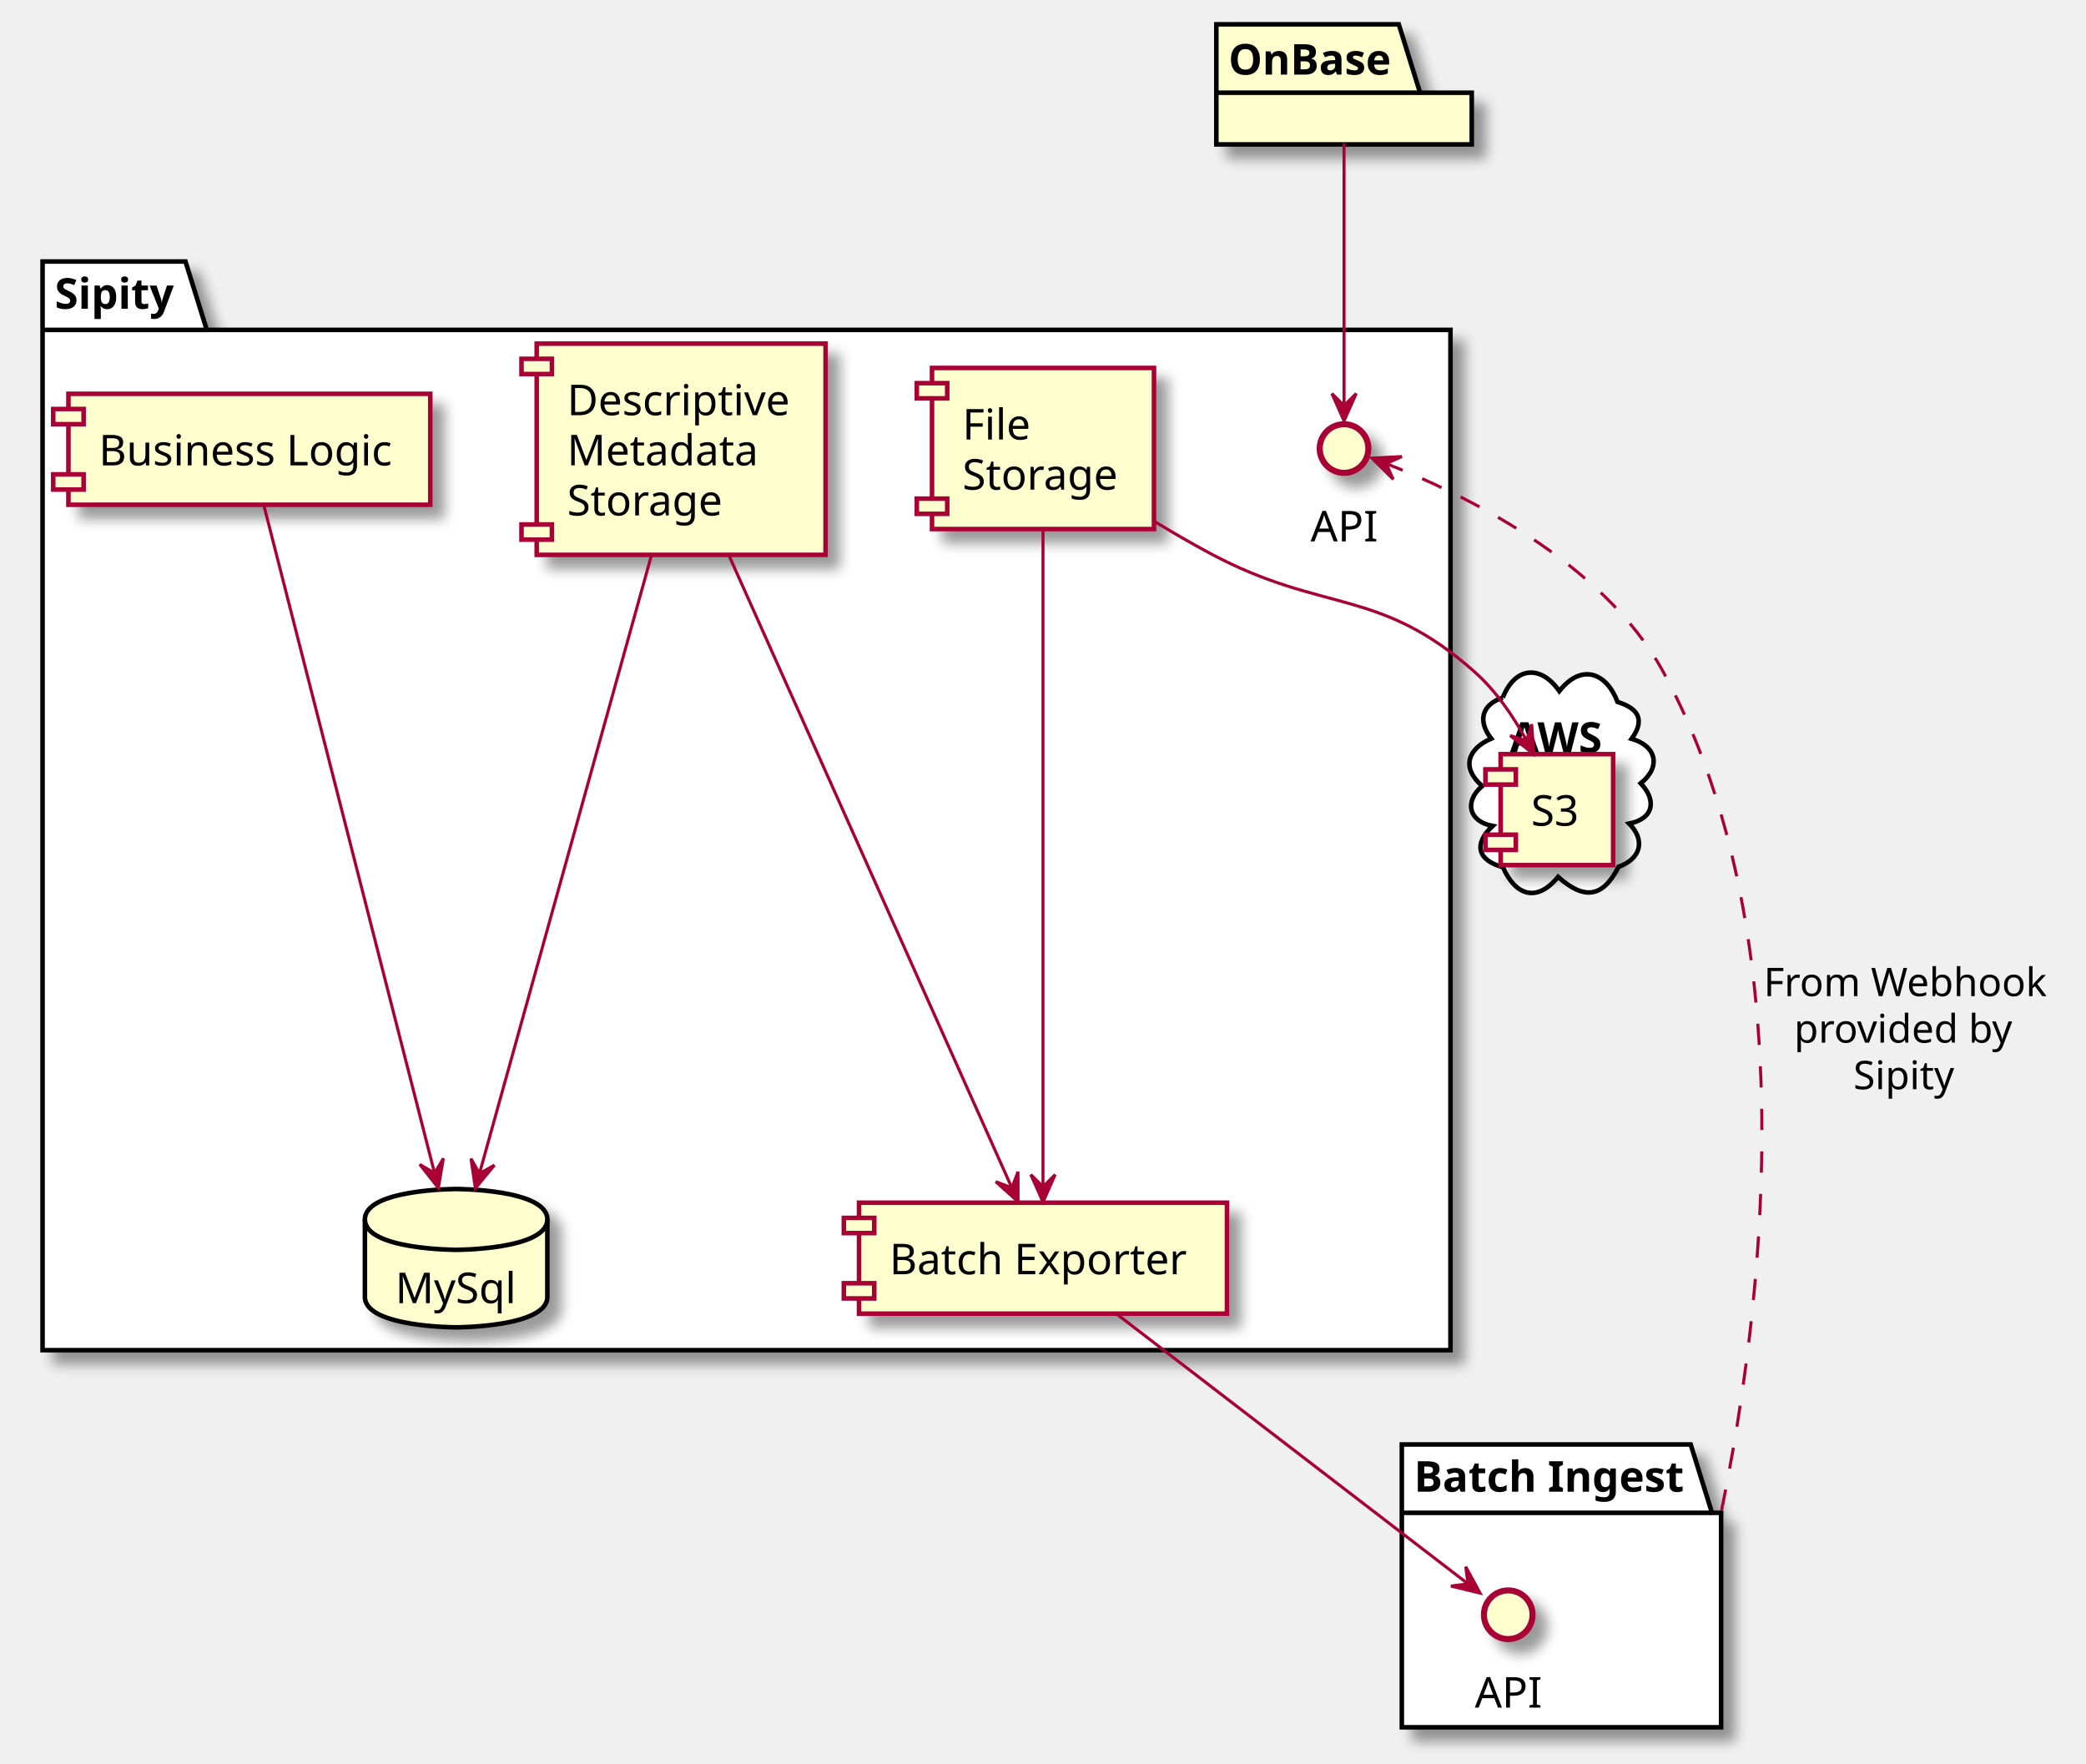
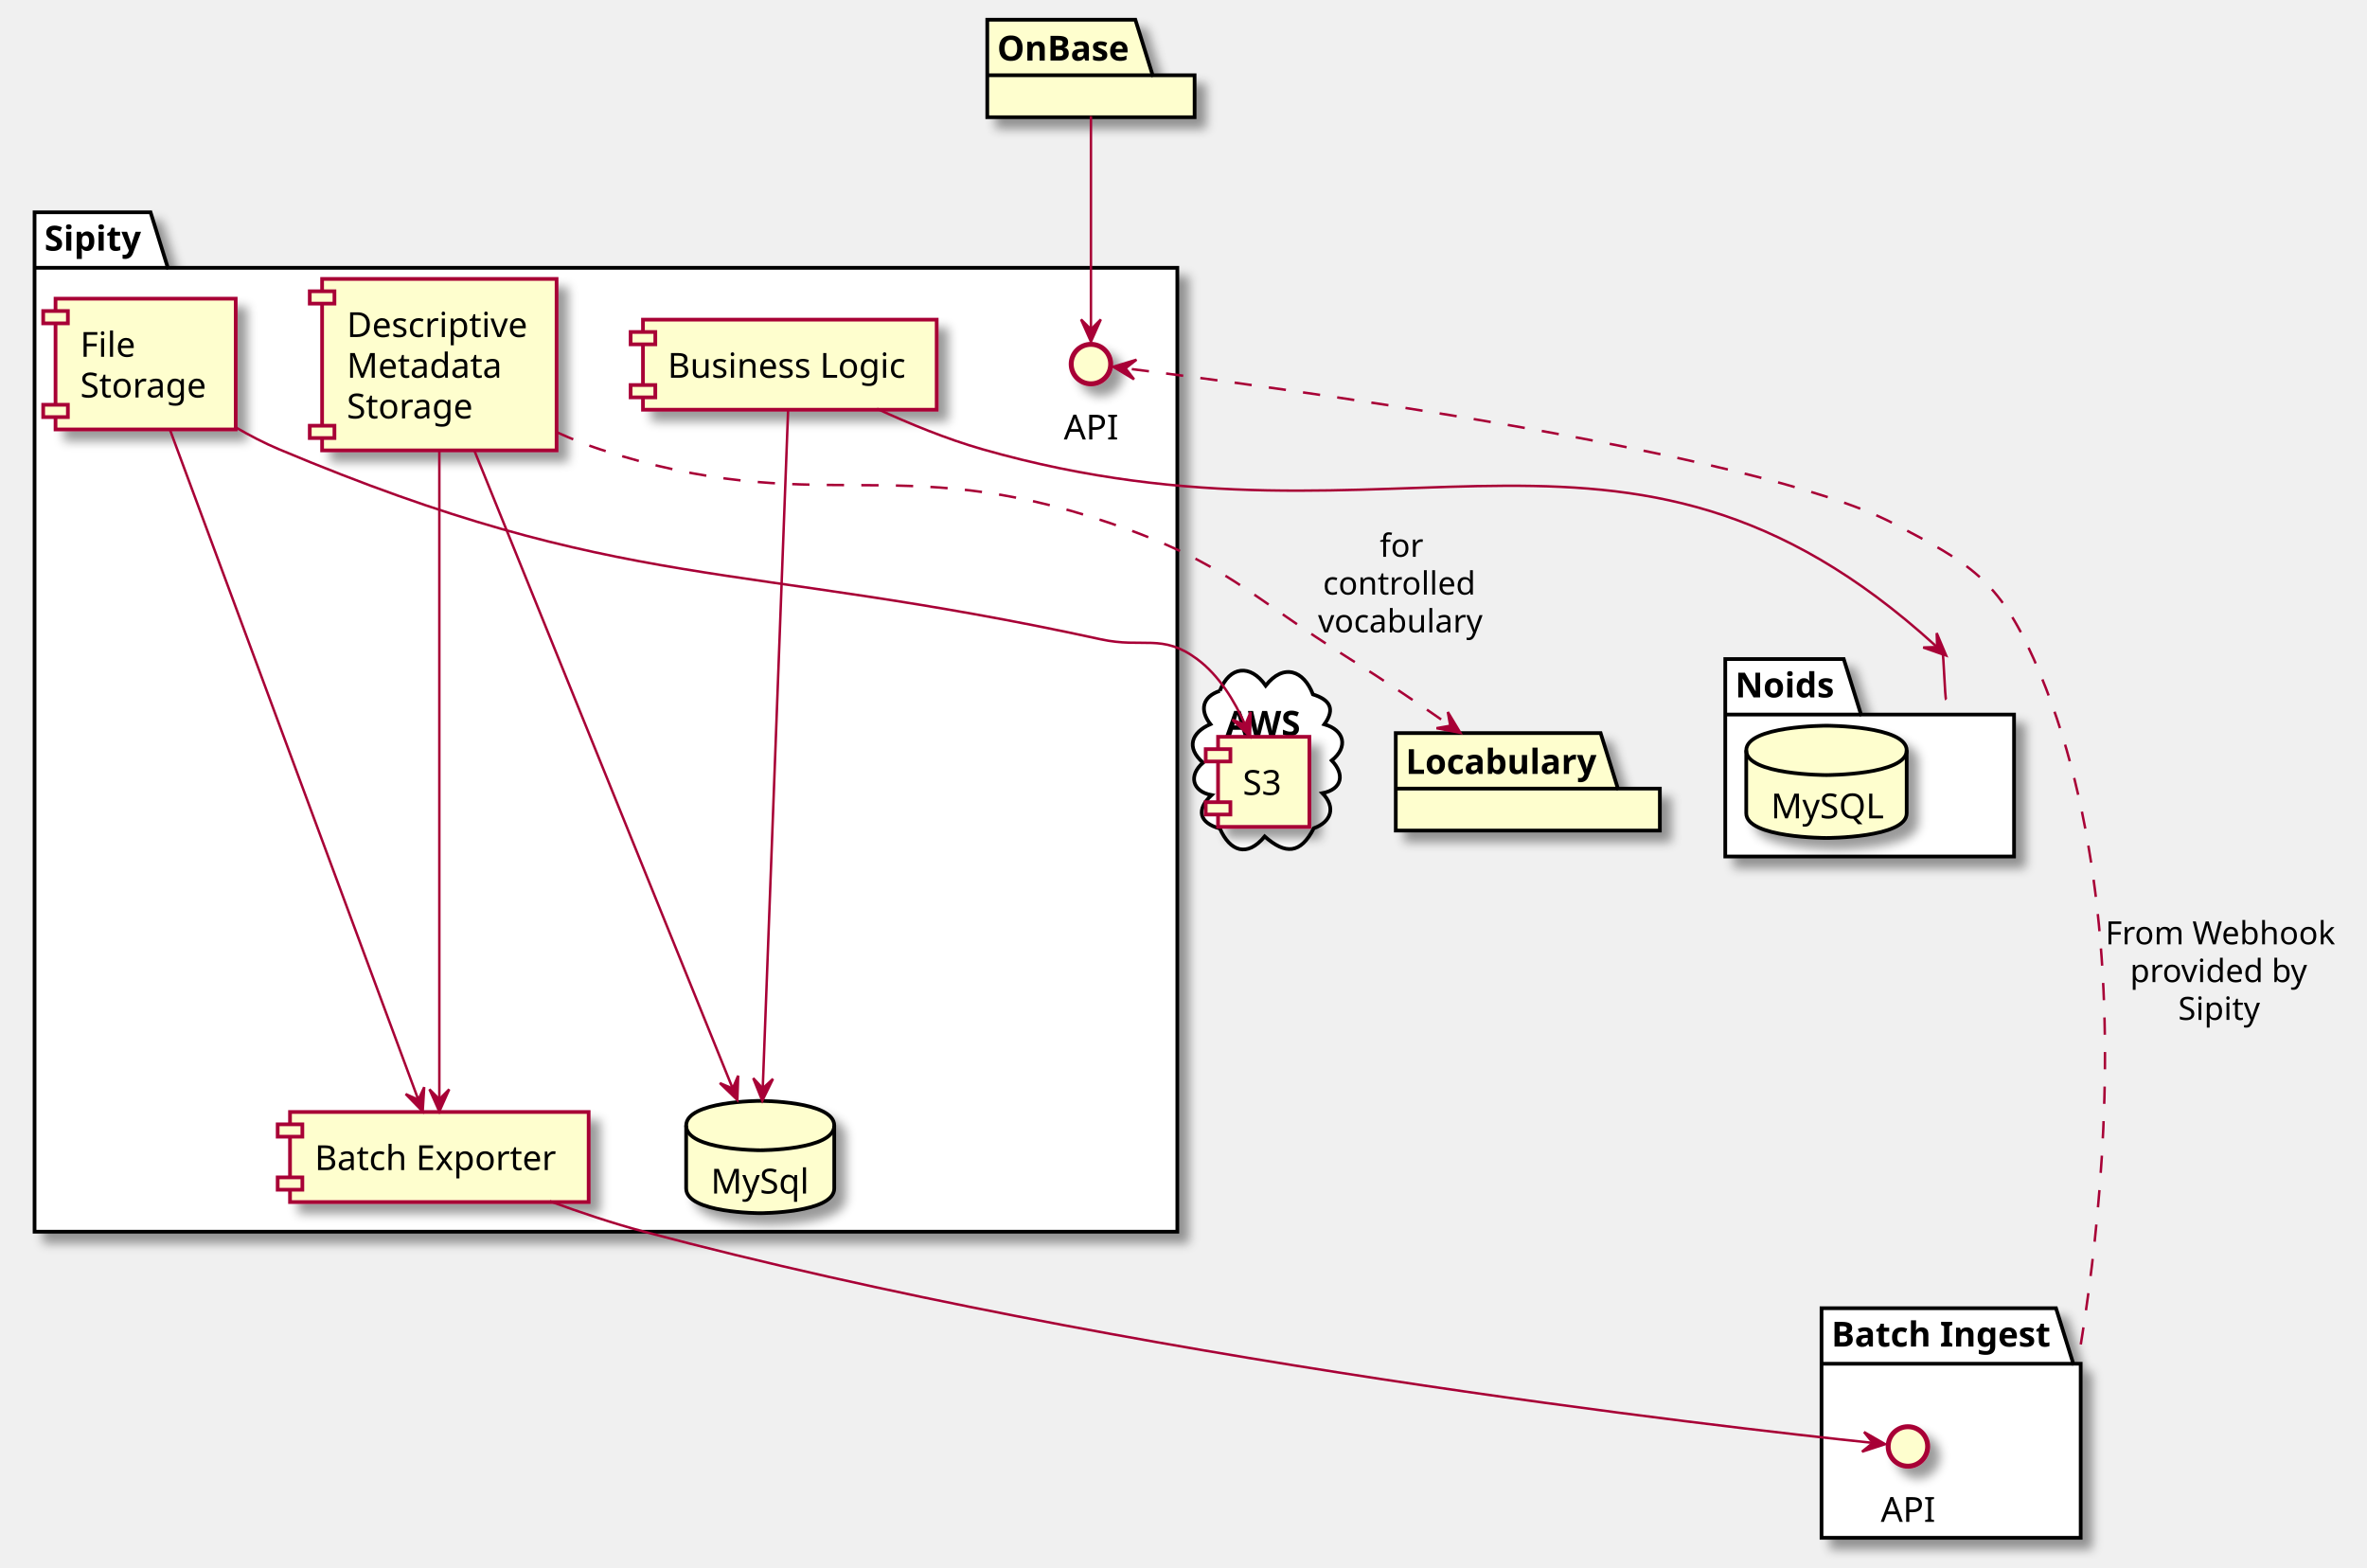
- <svg xmlns="http://www.w3.org/2000/svg" contentScriptType="application/ecmascript" contentStyleType="text/css" height="580px" preserveAspectRatio="none" style="width:686px;height:580px;" version="1.1" viewBox="0 0 686 580" width="686px" zoomAndPan="magnify">
+ <svg xmlns="http://www.w3.org/2000/svg" contentScriptType="application/ecmascript" contentStyleType="text/css" height="635px" preserveAspectRatio="none" style="width:959px;height:635px;" version="1.1" viewBox="0 0 959 635" width="959px" zoomAndPan="magnify">
  <defs>
-     <filter height="300%" id="fcpahrfcra75q" width="300%" x="-1" y="-1">
+     <filter height="300%" id="fp5qsmc1tgs9d" width="300%" x="-1" y="-1">
      <feGaussianBlur result="blurOut" stdDeviation="2.0" />
      <feColorMatrix in="blurOut" result="blurOut2" type="matrix" values="0 0 0 0 0 0 0 0 0 0 0 0 0 0 0 0 0 0 .4 0" />
      <feOffset dx="4.0" dy="4.0" in="blurOut2" result="blurOut3" />
      <feBlend in="SourceGraphic" in2="blurOut3" mode="normal" />
    </filter>
  </defs>
  <g>
-     <polygon fill="#FFFFFF" filter="url(#fcpahrfcra75q)" points="14,86,61,86,68,108.488,477,108.488,477,444,14,444,14,86" style="stroke: #000000; stroke-width: 1.5;" />
+     <polygon fill="#FFFFFF" filter="url(#fp5qsmc1tgs9d)" points="14,86,61,86,68,108.488,477,108.488,477,499,14,499,14,86" style="stroke: #000000; stroke-width: 1.5;" />
    <line style="stroke: #000000; stroke-width: 1.5;" x1="14" x2="68" y1="108.488" y2="108.488" />
    <text fill="#000000" font-family="sans-serif" font-size="14" font-weight="bold" lengthAdjust="spacingAndGlyphs" textLength="41" x="18" y="101.535">Sipity</text>
-     <polygon fill="#FFFFFF" filter="url(#fcpahrfcra75q)" points="461,475,556,475,563,497.488,566,497.488,566,568,461,568,461,475" style="stroke: #000000; stroke-width: 1.5;" />
-     <line style="stroke: #000000; stroke-width: 1.5;" x1="461" x2="563" y1="497.488" y2="497.488" />
-     <text fill="#000000" font-family="sans-serif" font-size="14" font-weight="bold" lengthAdjust="spacingAndGlyphs" textLength="89" x="465" y="490.535">Batch Ingest</text>
-     <path d="M494.214,229.399 C498.211,219.257 506.62,218.438 512.798,227.261 C520.029,218.092 528.234,221.065 531.946,230.821 C538.62,232.922 541.19,236.542 536.568,242.948 C544.779,245.294 546.335,252.192 539.558,257.597 C544.821,263.084 543.968,269.198 535.776,270.844 C541.361,276.562 539.385,282.466 532.275,285.057 C526.905,295.572 520.741,295.75 512.395,288.362 C505.225,297.069 498.276,294.327 494.251,285.167 C485.875,282.919 484.476,277.553 490.864,271.615 C482.973,270.141 481.47,263.586 487.417,258.479 C480.383,252.326 482.761,246.237 490.396,242.887 C486.005,237.22 487.073,231.801 494.214,229.399 " fill="#FFFFFF" style="stroke: #000000; stroke-width: 1.5;" />
-     <text fill="#000000" font-family="sans-serif" font-size="14" font-weight="bold" lengthAdjust="spacingAndGlyphs" textLength="31" x="496.5" y="247.535">AWS</text>
-     <rect fill="#FEFECE" filter="url(#fcpahrfcra75q)" height="52.977" style="stroke: #A80036; stroke-width: 1.5;" width="73" x="306.5" y="121" />
-     <rect fill="#FEFECE" height="5" style="stroke: #A80036; stroke-width: 1.5;" width="10" x="301.5" y="126" />
-     <rect fill="#FEFECE" height="5" style="stroke: #A80036; stroke-width: 1.5;" width="10" x="301.5" y="163.977" />
-     <text fill="#000000" font-family="sans-serif" font-size="14" lengthAdjust="spacingAndGlyphs" textLength="24" x="316.5" y="144.535">File</text>
-     <text fill="#000000" font-family="sans-serif" font-size="14" lengthAdjust="spacingAndGlyphs" textLength="53" x="316.5" y="161.023">Storage</text>
-     <rect fill="#FEFECE" filter="url(#fcpahrfcra75q)" height="69.465" style="stroke: #A80036; stroke-width: 1.5;" width="95" x="176.5" y="113" />
-     <rect fill="#FEFECE" height="5" style="stroke: #A80036; stroke-width: 1.5;" width="10" x="171.5" y="118" />
-     <rect fill="#FEFECE" height="5" style="stroke: #A80036; stroke-width: 1.5;" width="10" x="171.5" y="172.465" />
-     <text fill="#000000" font-family="sans-serif" font-size="14" lengthAdjust="spacingAndGlyphs" textLength="75" x="186.5" y="136.535">Descriptive</text>
-     <text fill="#000000" font-family="sans-serif" font-size="14" lengthAdjust="spacingAndGlyphs" textLength="63" x="186.5" y="153.023">Metadata</text>
-     <text fill="#000000" font-family="sans-serif" font-size="14" lengthAdjust="spacingAndGlyphs" textLength="53" x="186.5" y="169.512">Storage</text>
-     <rect fill="#FEFECE" filter="url(#fcpahrfcra75q)" height="36.488" style="stroke: #A80036; stroke-width: 1.5;" width="121" x="282.5" y="395.5" />
-     <rect fill="#FEFECE" height="5" style="stroke: #A80036; stroke-width: 1.5;" width="10" x="277.5" y="400.5" />
-     <rect fill="#FEFECE" height="5" style="stroke: #A80036; stroke-width: 1.5;" width="10" x="277.5" y="421.988" />
-     <text fill="#000000" font-family="sans-serif" font-size="14" lengthAdjust="spacingAndGlyphs" textLength="101" x="292.5" y="419.035">Batch Exporter</text>
-     <rect fill="#FEFECE" filter="url(#fcpahrfcra75q)" height="36.488" style="stroke: #A80036; stroke-width: 1.5;" width="119" x="22.5" y="129.5" />
-     <rect fill="#FEFECE" height="5" style="stroke: #A80036; stroke-width: 1.5;" width="10" x="17.5" y="134.5" />
-     <rect fill="#FEFECE" height="5" style="stroke: #A80036; stroke-width: 1.5;" width="10" x="17.5" y="155.988" />
-     <text fill="#000000" font-family="sans-serif" font-size="14" lengthAdjust="spacingAndGlyphs" textLength="99" x="32.5" y="153.035">Business Logic</text>
-     <ellipse cx="442" cy="147.5" fill="#FEFECE" filter="url(#fcpahrfcra75q)" rx="8" ry="8" style="stroke: #A80036; stroke-width: 2.0;" />
+     <polygon fill="#FFFFFF" filter="url(#fp5qsmc1tgs9d)" points="738,530,833,530,840,552.488,843,552.488,843,623,738,623,738,530" style="stroke: #000000; stroke-width: 1.5;" />
+     <line style="stroke: #000000; stroke-width: 1.5;" x1="738" x2="840" y1="552.488" y2="552.488" />
+     <text fill="#000000" font-family="sans-serif" font-size="14" font-weight="bold" lengthAdjust="spacingAndGlyphs" textLength="89" x="742" y="545.535">Batch Ingest</text>
+     <polygon fill="#FFFFFF" filter="url(#fp5qsmc1tgs9d)" points="699,267,747,267,754,289.488,816,289.488,816,347,699,347,699,267" style="stroke: #000000; stroke-width: 1.5;" />
+     <line style="stroke: #000000; stroke-width: 1.5;" x1="699" x2="754" y1="289.488" y2="289.488" />
+     <text fill="#000000" font-family="sans-serif" font-size="14" font-weight="bold" lengthAdjust="spacingAndGlyphs" textLength="42" x="703" y="282.535">Noids</text>
+     <path d="M494.214,279.899 C498.211,269.757 506.62,268.938 512.798,277.76 C520.029,268.592 528.234,271.565 531.946,281.322 C538.62,283.421 541.19,287.042 536.568,293.448 C544.779,295.794 546.335,302.692 539.558,308.097 C544.821,313.584 543.968,319.698 535.776,321.344 C541.361,327.062 539.385,332.966 532.275,335.557 C526.905,346.072 520.741,346.25 512.395,338.862 C505.225,347.569 498.276,344.827 494.251,335.667 C485.875,333.419 484.476,328.053 490.864,322.115 C482.973,320.641 481.47,314.086 487.417,308.979 C480.383,302.826 482.761,296.737 490.396,293.387 C486.005,287.72 487.073,282.301 494.214,279.899 " fill="#FFFFFF" style="stroke: #000000; stroke-width: 1.5;" />
+     <text fill="#000000" font-family="sans-serif" font-size="14" font-weight="bold" lengthAdjust="spacingAndGlyphs" textLength="31" x="496.5" y="298.035">AWS</text>
+     <rect fill="#FEFECE" filter="url(#fp5qsmc1tgs9d)" height="52.977" style="stroke: #A80036; stroke-width: 1.5;" width="73" x="22.5" y="121" />
+     <rect fill="#FEFECE" height="5" style="stroke: #A80036; stroke-width: 1.5;" width="10" x="17.5" y="126" />
+     <rect fill="#FEFECE" height="5" style="stroke: #A80036; stroke-width: 1.5;" width="10" x="17.5" y="163.977" />
+     <text fill="#000000" font-family="sans-serif" font-size="14" lengthAdjust="spacingAndGlyphs" textLength="24" x="32.5" y="144.535">File</text>
+     <text fill="#000000" font-family="sans-serif" font-size="14" lengthAdjust="spacingAndGlyphs" textLength="53" x="32.5" y="161.023">Storage</text>
+     <rect fill="#FEFECE" filter="url(#fp5qsmc1tgs9d)" height="69.465" style="stroke: #A80036; stroke-width: 1.5;" width="95" x="130.5" y="113" />
+     <rect fill="#FEFECE" height="5" style="stroke: #A80036; stroke-width: 1.5;" width="10" x="125.5" y="118" />
+     <rect fill="#FEFECE" height="5" style="stroke: #A80036; stroke-width: 1.5;" width="10" x="125.5" y="172.465" />
+     <text fill="#000000" font-family="sans-serif" font-size="14" lengthAdjust="spacingAndGlyphs" textLength="75" x="140.5" y="136.535">Descriptive</text>
+     <text fill="#000000" font-family="sans-serif" font-size="14" lengthAdjust="spacingAndGlyphs" textLength="63" x="140.5" y="153.023">Metadata</text>
+     <text fill="#000000" font-family="sans-serif" font-size="14" lengthAdjust="spacingAndGlyphs" textLength="53" x="140.5" y="169.512">Storage</text>
+     <rect fill="#FEFECE" filter="url(#fp5qsmc1tgs9d)" height="36.488" style="stroke: #A80036; stroke-width: 1.5;" width="121" x="117.5" y="450.5" />
+     <rect fill="#FEFECE" height="5" style="stroke: #A80036; stroke-width: 1.5;" width="10" x="112.5" y="455.5" />
+     <rect fill="#FEFECE" height="5" style="stroke: #A80036; stroke-width: 1.5;" width="10" x="112.5" y="476.988" />
+     <text fill="#000000" font-family="sans-serif" font-size="14" lengthAdjust="spacingAndGlyphs" textLength="101" x="127.5" y="474.035">Batch Exporter</text>
+     <rect fill="#FEFECE" filter="url(#fp5qsmc1tgs9d)" height="36.488" style="stroke: #A80036; stroke-width: 1.5;" width="119" x="260.5" y="129.5" />
+     <rect fill="#FEFECE" height="5" style="stroke: #A80036; stroke-width: 1.5;" width="10" x="255.5" y="134.5" />
+     <rect fill="#FEFECE" height="5" style="stroke: #A80036; stroke-width: 1.5;" width="10" x="255.5" y="155.988" />
+     <text fill="#000000" font-family="sans-serif" font-size="14" lengthAdjust="spacingAndGlyphs" textLength="99" x="270.5" y="153.035">Business Logic</text>
+     <ellipse cx="442" cy="147.5" fill="#FEFECE" filter="url(#fp5qsmc1tgs9d)" rx="8" ry="8" style="stroke: #A80036; stroke-width: 2.0;" />
    <text fill="#000000" font-family="sans-serif" font-size="14" lengthAdjust="spacingAndGlyphs" textLength="22" x="431" y="178.035">API</text>
-     <path d="M120,401 C120,391 150,391 150,391 C150,391 180,391 180,401 L180,426.488 C180,436.488 150,436.488 150,436.488 C150,436.488 120,436.488 120,426.488 L120,401 " fill="#FEFECE" filter="url(#fcpahrfcra75q)" style="stroke: #000000; stroke-width: 1.5;" />
-     <path d="M120,401 C120,411 150,411 150,411 C150,411 180,411 180,401 " fill="none" style="stroke: #000000; stroke-width: 1.5;" />
-     <text fill="#000000" font-family="sans-serif" font-size="14" lengthAdjust="spacingAndGlyphs" textLength="40" x="130" y="428.535">MySql</text>
-     <ellipse cx="496" cy="531" fill="#FEFECE" filter="url(#fcpahrfcra75q)" rx="8" ry="8" style="stroke: #A80036; stroke-width: 2.0;" />
-     <text fill="#000000" font-family="sans-serif" font-size="14" lengthAdjust="spacingAndGlyphs" textLength="22" x="485" y="561.535">API</text>
-     <rect fill="#FEFECE" filter="url(#fcpahrfcra75q)" height="36.488" style="stroke: #A80036; stroke-width: 1.5;" width="37" x="493.5" y="248" />
-     <rect fill="#FEFECE" height="5" style="stroke: #A80036; stroke-width: 1.5;" width="10" x="488.5" y="253" />
-     <rect fill="#FEFECE" height="5" style="stroke: #A80036; stroke-width: 1.5;" width="10" x="488.5" y="274.488" />
-     <text fill="#000000" font-family="sans-serif" font-size="14" lengthAdjust="spacingAndGlyphs" textLength="17" x="503.5" y="271.535">S3</text>
-     <polygon fill="#FEFECE" filter="url(#fcpahrfcra75q)" points="400,8,460,8,467,30.488,484,30.488,484,47.488,400,47.488,400,8" style="stroke: #000000; stroke-width: 1.5;" />
+     <path d="M278,456 C278,446 308,446 308,446 C308,446 338,446 338,456 L338,481.488 C338,491.488 308,491.488 308,491.488 C308,491.488 278,491.488 278,481.488 L278,456 " fill="#FEFECE" filter="url(#fp5qsmc1tgs9d)" style="stroke: #000000; stroke-width: 1.5;" />
+     <path d="M278,456 C278,466 308,466 308,466 C308,466 338,466 338,456 " fill="none" style="stroke: #000000; stroke-width: 1.5;" />
+     <text fill="#000000" font-family="sans-serif" font-size="14" lengthAdjust="spacingAndGlyphs" textLength="40" x="288" y="483.535">MySql</text>
+     <ellipse cx="773" cy="586" fill="#FEFECE" filter="url(#fp5qsmc1tgs9d)" rx="8" ry="8" style="stroke: #A80036; stroke-width: 2.0;" />
+     <text fill="#000000" font-family="sans-serif" font-size="14" lengthAdjust="spacingAndGlyphs" textLength="22" x="762" y="616.535">API</text>
+     <path d="M707.5,304 C707.5,294 740,294 740,294 C740,294 772.5,294 772.5,304 L772.5,329.488 C772.5,339.488 740,339.488 740,339.488 C740,339.488 707.5,339.488 707.5,329.488 L707.5,304 " fill="#FEFECE" filter="url(#fp5qsmc1tgs9d)" style="stroke: #000000; stroke-width: 1.5;" />
+     <path d="M707.5,304 C707.5,314 740,314 740,314 C740,314 772.5,314 772.5,304 " fill="none" style="stroke: #000000; stroke-width: 1.5;" />
+     <text fill="#000000" font-family="sans-serif" font-size="14" lengthAdjust="spacingAndGlyphs" textLength="45" x="717.5" y="331.535">MySQL</text>
+     <rect fill="#FEFECE" filter="url(#fp5qsmc1tgs9d)" height="36.488" style="stroke: #A80036; stroke-width: 1.5;" width="37" x="493.5" y="298.5" />
+     <rect fill="#FEFECE" height="5" style="stroke: #A80036; stroke-width: 1.5;" width="10" x="488.5" y="303.5" />
+     <rect fill="#FEFECE" height="5" style="stroke: #A80036; stroke-width: 1.5;" width="10" x="488.5" y="324.988" />
+     <text fill="#000000" font-family="sans-serif" font-size="14" lengthAdjust="spacingAndGlyphs" textLength="17" x="503.5" y="322.035">S3</text>
+     <polygon fill="#FEFECE" filter="url(#fp5qsmc1tgs9d)" points="400,8,460,8,467,30.488,484,30.488,484,47.488,400,47.488,400,8" style="stroke: #000000; stroke-width: 1.5;" />
    <line style="stroke: #000000; stroke-width: 1.5;" x1="400" x2="467" y1="30.488" y2="30.488" />
    <text fill="#000000" font-family="sans-serif" font-size="14" font-weight="bold" lengthAdjust="spacingAndGlyphs" textLength="54" x="404" y="24.535">OnBase</text>
-     <path d="M379.565,171.416 C385.639,175.104 391.936,178.759 398,182 C435.372,201.973 453.308,192.872 485,221 C491.884,227.11 497.54,235.406 501.865,243.212 " fill="none" id="SipityFS-&gt;S3" style="stroke: #A80036; stroke-width: 1.0;" />
-     <polygon fill="#A80036" points="504.385,247.984,503.719,238.157,502.05,243.562,496.645,241.893,504.385,247.984" style="stroke: #A80036; stroke-width: 1.0;" />
-     <path d="M214.402,182.002 C199.543,235.413 171.271,337.038 157.677,385.906 " fill="none" id="SipityDMS-&gt;MySql" style="stroke: #A80036; stroke-width: 1.0;" />
-     <polygon fill="#A80036" points="156.329,390.75,162.595,383.151,157.669,385.933,154.888,381.007,156.329,390.75" style="stroke: #A80036; stroke-width: 1.0;" />
-     <path d="M366.571,431.602 C399.059,456.552 456.528,500.687 482.541,520.663 " fill="none" id="SipityBE-&gt;BatchAPI" style="stroke: #A80036; stroke-width: 1.0;" />
-     <polygon fill="#A80036" points="486.728,523.88,482.027,515.225,482.763,520.834,477.154,521.57,486.728,523.88" style="stroke: #A80036; stroke-width: 1.0;" />
-     <path d="M343,174.469 C343,226.718 343,340.92 343,390.151 " fill="none" id="SipityFS-&gt;SipityBE" style="stroke: #A80036; stroke-width: 1.0;" />
-     <polygon fill="#A80036" points="343,395.267,347,386.267,343,390.267,339,386.267,343,395.267" style="stroke: #A80036; stroke-width: 1.0;" />
-     <path d="M239.435,182.002 C264.12,237.18 311.825,343.814 332.745,390.578 " fill="none" id="SipityDMS-&gt;SipityBE" style="stroke: #A80036; stroke-width: 1.0;" />
-     <polygon fill="#A80036" points="334.804,395.18,334.78,385.331,332.762,390.616,327.478,388.598,334.804,395.18" style="stroke: #A80036; stroke-width: 1.0;" />
-     <path d="M566.139,496.701 C566.202,496.393 566.265,496.083 566.328,495.772 C566.455,495.149 566.582,494.519 566.71,493.883 C570.794,473.515 575.279,446.184 577.673,415.536 C582.462,354.24 578.884,279.675 547,221 C527.048,184.283 479.864,161.882 456.139,152.553 " fill="none" id="Batch-&gt;SipityAPI" style="stroke: #A80036; stroke-width: 1.0; stroke-dasharray: 7.0,7.0;" />
-     <polygon fill="#A80036" points="451.18,150.66,458.161,157.607,455.851,152.443,461.015,150.133,451.18,150.66" style="stroke: #A80036; stroke-width: 1.0;" />
-     <text fill="#000000" font-family="sans-serif" font-size="13" lengthAdjust="spacingAndGlyphs" textLength="94" x="580" y="327.568">From Webhook</text>
-     <text fill="#000000" font-family="sans-serif" font-size="13" lengthAdjust="spacingAndGlyphs" textLength="74" x="590" y="342.879">provided by</text>
-     <text fill="#000000" font-family="sans-serif" font-size="13" lengthAdjust="spacingAndGlyphs" textLength="35" x="609.5" y="358.19">Sipity</text>
-     <path d="M86.674,165.783 C98.359,211.494 128.905,330.983 142.86,385.57 " fill="none" id="SipityBL-&gt;MySql" style="stroke: #A80036; stroke-width: 1.0;" />
-     <polygon fill="#A80036" points="144.157,390.645,145.804,380.935,142.919,385.801,138.053,382.916,144.157,390.645" style="stroke: #A80036; stroke-width: 1.0;" />
+     <polygon fill="#FEFECE" filter="url(#fp5qsmc1tgs9d)" points="565.5,297,648.5,297,655.5,319.488,672.5,319.488,672.5,336.488,565.5,336.488,565.5,297" style="stroke: #000000; stroke-width: 1.5;" />
+     <line style="stroke: #000000; stroke-width: 1.5;" x1="565.5" x2="655.5" y1="319.488" y2="319.488" />
+     <text fill="#000000" font-family="sans-serif" font-size="14" font-weight="bold" lengthAdjust="spacingAndGlyphs" textLength="77" x="569.5" y="313.535">Locabulary</text>
+     <path d="M225.819,175.208 C231.49,177.791 237.293,180.134 243,182 C331.36,210.884 362.051,181.888 450,212 C496.887,228.053 504.986,240.715 547,267 C560.518,275.457 575.074,285.315 587.537,293.997 " fill="none" id="SipityDMS-&gt;Locabulary" style="stroke: #A80036; stroke-width: 1.0; stroke-dasharray: 7.0,7.0;" />
+     <polygon fill="#A80036" points="591.678,296.893,586.594,288.457,587.58,294.028,582.01,295.014,591.678,296.893" style="stroke: #A80036; stroke-width: 1.0;" />
+     <text fill="#000000" font-family="sans-serif" font-size="13" lengthAdjust="spacingAndGlyphs" textLength="18" x="559" y="225.568">for</text>
+     <text fill="#000000" font-family="sans-serif" font-size="13" lengthAdjust="spacingAndGlyphs" textLength="64" x="536" y="240.879">controlled</text>
+     <text fill="#000000" font-family="sans-serif" font-size="13" lengthAdjust="spacingAndGlyphs" textLength="68" x="534" y="256.19">vocabulary</text>
+     <path d="M95.564,173.177 C101.234,176.47 107.154,179.543 113,182 C253.039,240.858 297.585,226.624 446,259 C463.288,262.771 470.775,256.477 485,267 C493.927,273.604 500.245,284.074 504.512,293.688 " fill="none" id="SipityFS-&gt;S3" style="stroke: #A80036; stroke-width: 1.0;" />
+     <polygon fill="#A80036" points="506.445,298.318,506.669,288.472,504.519,293.704,499.286,291.554,506.445,298.318" style="stroke: #A80036; stroke-width: 1.0;" />
+     <path d="M192.036,182.158 C218.026,246.335 273.151,382.45 296.82,440.895 " fill="none" id="SipityDMS-&gt;MySql" style="stroke: #A80036; stroke-width: 1.0;" />
+     <polygon fill="#A80036" points="298.74,445.636,299.07,435.793,296.864,441.002,291.655,438.796,298.74,445.636" style="stroke: #A80036; stroke-width: 1.0;" />
+     <path d="M222.747,486.651 C235.004,491.152 248.39,495.642 261,499 C454.676,550.57 698.046,578.178 758.78,584.554 " fill="none" id="SipityBE-&gt;BatchAPI" style="stroke: #A80036; stroke-width: 1.0;" />
+     <polygon fill="#A80036" points="763.774,585.074,755.236,580.164,758.8,584.557,754.408,588.121,763.774,585.074" style="stroke: #A80036; stroke-width: 1.0;" />
+     <path d="M68.84,174.042 C91.65,235.573 147.836,387.133 169.39,445.275 " fill="none" id="SipityFS-&gt;SipityBE" style="stroke: #A80036; stroke-width: 1.0;" />
+     <polygon fill="#A80036" points="171.245,450.279,171.867,440.45,169.507,445.591,164.366,443.231,171.245,450.279" style="stroke: #A80036; stroke-width: 1.0;" />
+     <path d="M178,182.158 C178,247.962 178,389.397 178,445.187 " fill="none" id="SipityDMS-&gt;SipityBE" style="stroke: #A80036; stroke-width: 1.0;" />
+     <polygon fill="#A80036" points="178,450.313,182,441.313,178,445.313,174,441.313,178,450.313" style="stroke: #A80036; stroke-width: 1.0;" />
+     <path d="M843.035,544.671 C843.253,543.331 843.471,541.963 843.689,540.57 C844.126,537.783 844.564,534.892 844.998,531.903 C845.866,525.926 846.721,519.56 847.528,512.86 C849.142,499.46 850.566,484.724 851.533,469.095 C855.402,406.579 851.948,329.774 824,267 C809.682,234.839 798.197,228.31 767,212 C710.938,182.69 511.306,156.133 456.187,149.234 " fill="none" id="Batch-&gt;SipityAPI" style="stroke: #A80036; stroke-width: 1.0; stroke-dasharray: 7.0,7.0;" />
+     <polygon fill="#A80036" points="451.031,148.593,459.469,153.672,455.993,149.21,460.456,145.733,451.031,148.593" style="stroke: #A80036; stroke-width: 1.0;" />
+     <text fill="#000000" font-family="sans-serif" font-size="13" lengthAdjust="spacingAndGlyphs" textLength="94" x="853" y="382.568">From Webhook</text>
+     <text fill="#000000" font-family="sans-serif" font-size="13" lengthAdjust="spacingAndGlyphs" textLength="74" x="863" y="397.879">provided by</text>
+     <text fill="#000000" font-family="sans-serif" font-size="13" lengthAdjust="spacingAndGlyphs" textLength="35" x="882.5" y="413.19">Sipity</text>
+     <path d="M319.32,165.678 C317.319,219.214 311.437,376.555 309.037,440.749 " fill="none" id="SipityBL-&gt;MySql" style="stroke: #A80036; stroke-width: 1.0;" />
+     <polygon fill="#A80036" points="308.843,445.938,313.177,437.094,309.03,440.941,305.183,436.795,308.843,445.938" style="stroke: #A80036; stroke-width: 1.0;" />
+     <path d="M355.342,165.611 C368.445,171.657 383.62,177.893 398,182 C483.709,206.477 549.407,197.022 609.828,196.799 C640.039,196.688 668.931,198.885 698.346,208.787 C713.053,213.738 727.891,220.614 743.09,230.092 C750.689,234.831 758.379,240.219 766.188,246.343 C770.092,249.404 774.026,252.649 777.994,256.089 C779.978,257.808 781.97,259.577 783.971,261.395 C784.971,262.304 785.974,263.225 786.979,264.159 C787.481,264.627 787.984,283.015 788.488,283.488 " fill="none" id="SipityBL-&gt;Noids" style="stroke: #A80036; stroke-width: 1.0;" />
+     <polygon fill="#A80036" points="788.488,265.57,784.67,256.491,784.845,262.146,779.19,262.32,788.488,265.57" style="stroke: #A80036; stroke-width: 1.0;" />
    <path d="M442,47.047 C442,71.189 442,111.687 442,133.146 " fill="none" id="OnBase-&gt;SipityAPI" style="stroke: #A80036; stroke-width: 1.0;" />
    <polygon fill="#A80036" points="442,138.417,446,129.417,442,133.417,438,129.417,442,138.417" style="stroke: #A80036; stroke-width: 1.0;" />
  </g>
</svg>
